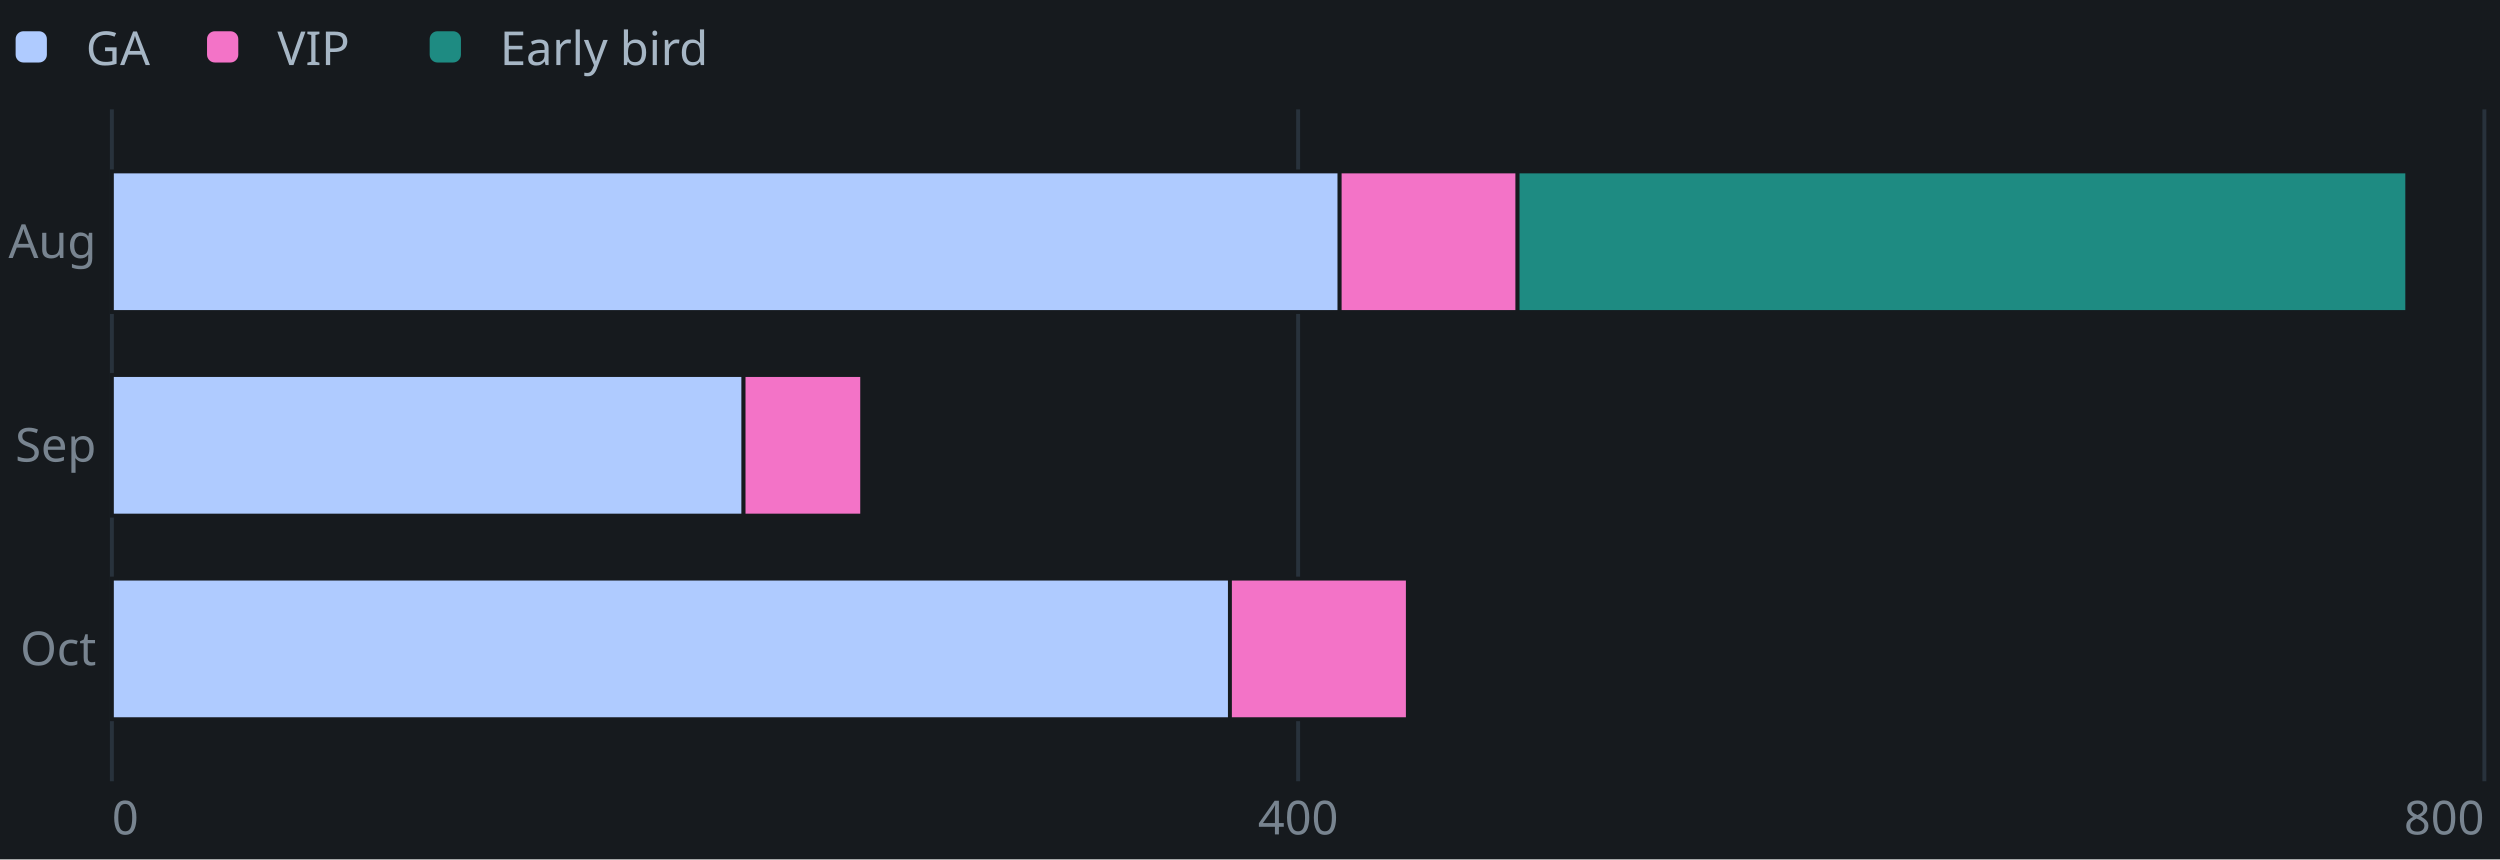
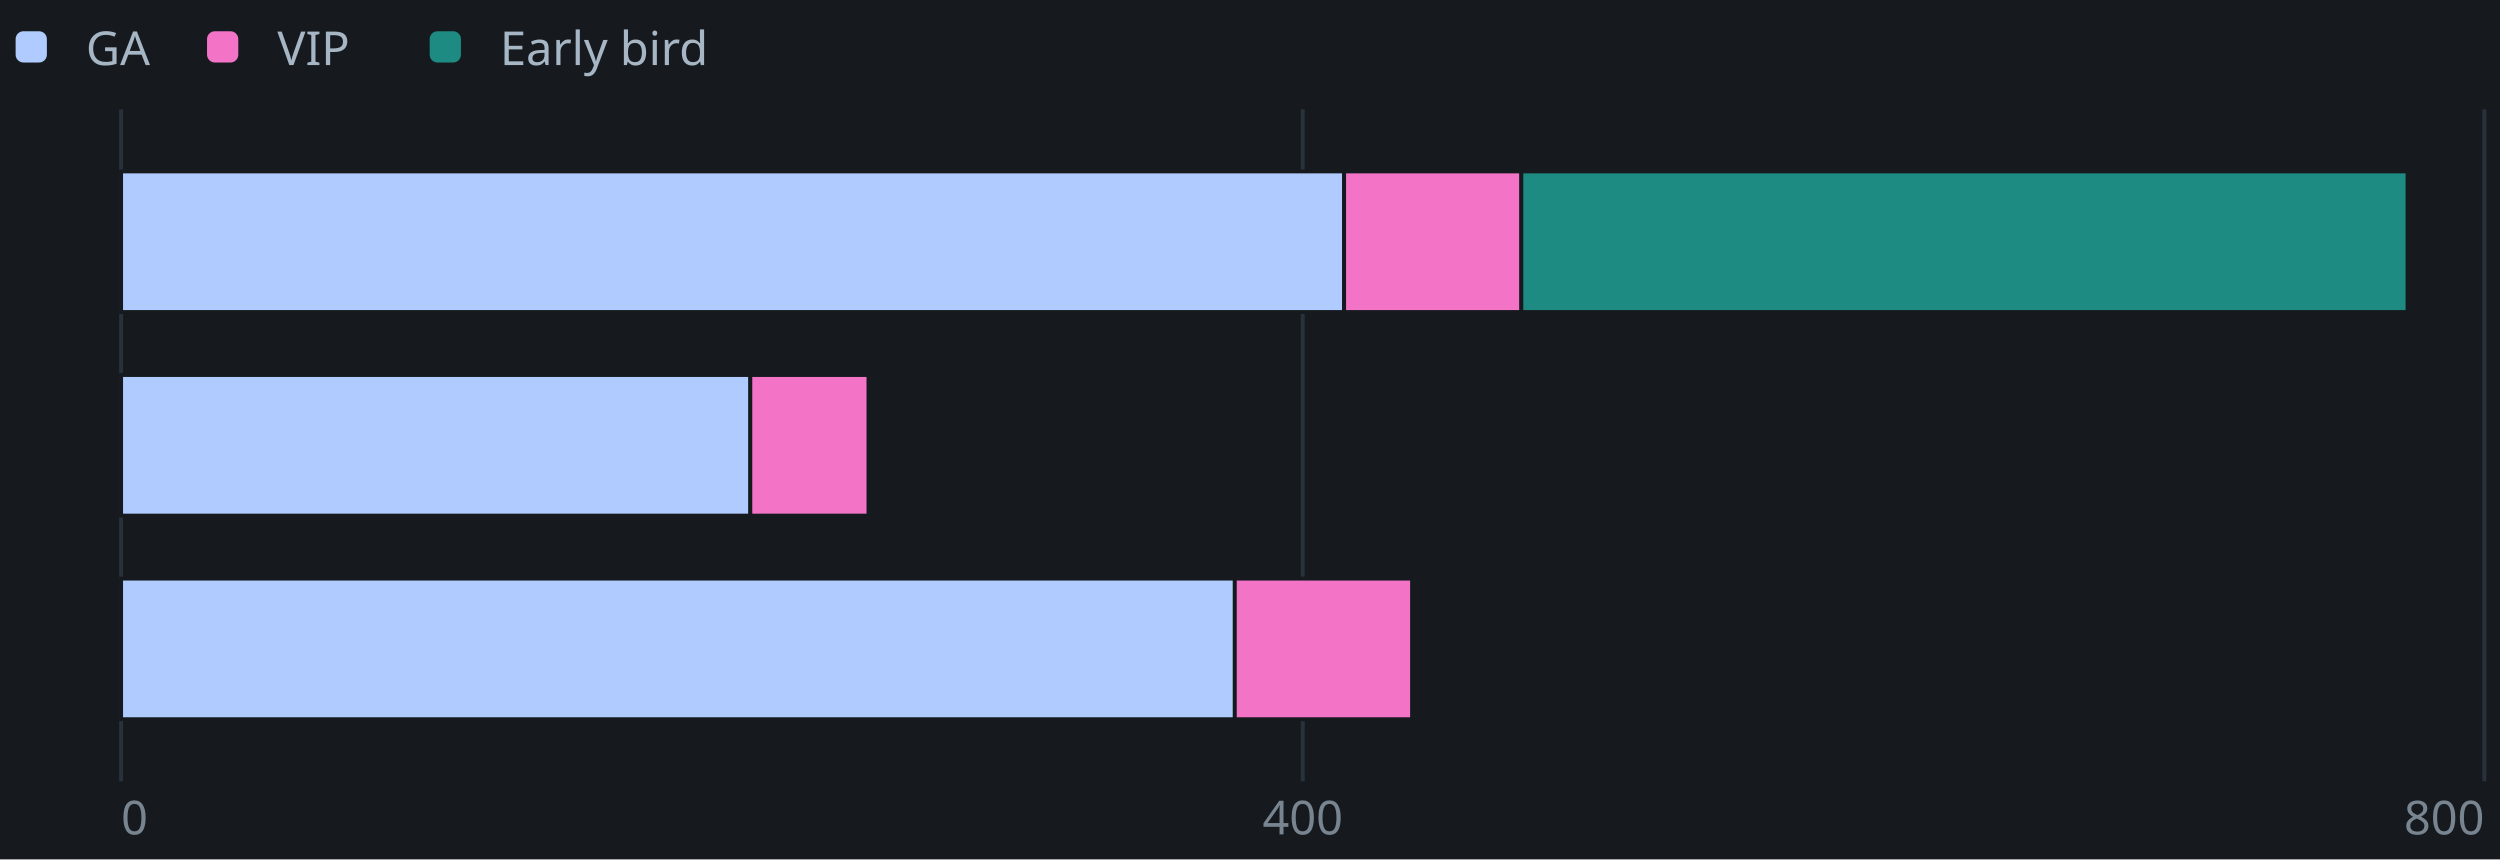
<svg xmlns="http://www.w3.org/2000/svg" class="ts-chart" width="640" height="220" viewBox="0 -24 640 220" role="img" aria-roledescription="chart" aria-label="GA is carrying the show" style="font-family:Intermission,system-ui,sans-serif;font-size:12px;font-variant-numeric:tabular-nums;color:#a6b6c5;background:#161a1e;display:block;overflow:visible">
  <style>[data-ts-key^="label-"]{paint-order:stroke;stroke:#161a1e;stroke-width:3px;stroke-linejoin:round}</style>
  <rect x="0" y="-24" width="640" height="220" fill="#161a1e" />
  <g data-slot="chart-legend" aria-hidden="true">
    <rect x="4" y="-16" width="8" height="8" rx="2" fill="#afcbff" />
    <text x="22" y="-12" dominant-baseline="central" fill="#a6b6c5">GA</text>
    <rect x="53" y="-16" width="8" height="8" rx="2" fill="#f373c7" />
    <text x="71" y="-12" dominant-baseline="central" fill="#a6b6c5">VIP</text>
    <rect x="110" y="-16" width="8" height="8" rx="2" fill="#1e8b82" />
    <text x="128" y="-12" dominant-baseline="central" fill="#a6b6c5">Early bird</text>
  </g>
  <g data-ts-key="grid" class="ts-chart__grid" aria-hidden="true" stroke="#28323c" stroke-opacity="0.11" stroke-width="1">
-     <line data-ts-key="x-grid:number:0" stroke="#28323c" stroke-opacity="1" x1="28.64" y1="4" x2="28.64" y2="176" />
-     <line data-ts-key="x-grid:number:400" stroke="#28323c" stroke-opacity="1" x1="332.32" y1="4" x2="332.32" y2="176" />
+     <line data-ts-key="x-grid:number:0" stroke="#28323c" stroke-opacity="1" x1="31" y1="4" x2="31" y2="176" />
+     <line data-ts-key="x-grid:number:400" stroke="#28323c" stroke-opacity="1" x1="333.5" y1="4" x2="333.5" y2="176" />
    <line data-ts-key="x-grid:number:800" stroke="#28323c" stroke-opacity="1" x1="636" y1="4" x2="636" y2="176" />
  </g>
  <g data-ts-key="marks" class="ts-chart__marks">
    <g data-ts-key="series-1" class="ts-chart__bar ts-chart__bar-x" aria-hidden="true">
-       <rect data-ts-key="series-1:string:2:GA:string:3:Aug" fill="#afcbff" stroke="#161a1e" stroke-width="1" stroke-dasharray="none" x="28.64" y="19.88" width="314.31" height="36" />
-       <rect data-ts-key="series-1:string:2:GA:string:3:Sep" fill="#afcbff" stroke="#161a1e" stroke-width="1" stroke-dasharray="none" x="28.64" y="72" width="161.71" height="36" />
-       <rect data-ts-key="series-1:string:2:GA:string:3:Oct" fill="#afcbff" stroke="#161a1e" stroke-width="1" stroke-dasharray="none" x="28.64" y="124.12" width="286.22" height="36" />
+       <rect data-ts-key="series-1:string:2:GA:string:3:Aug" fill="#afcbff" stroke="#161a1e" stroke-width="1" stroke-dasharray="none" x="31" y="19.88" width="313.09" height="36" />
+       <rect data-ts-key="series-1:string:2:GA:string:3:Sep" fill="#afcbff" stroke="#161a1e" stroke-width="1" stroke-dasharray="none" x="31" y="72" width="161.08" height="36" />
+       <rect data-ts-key="series-1:string:2:GA:string:3:Oct" fill="#afcbff" stroke="#161a1e" stroke-width="1" stroke-dasharray="none" x="31" y="124.12" width="285.11" height="36" />
    </g>
    <g data-ts-key="series-2" class="ts-chart__bar ts-chart__bar-x" aria-hidden="true">
-       <rect data-ts-key="series-2:string:3:VIP:string:3:Aug" fill="#f373c7" stroke="#161a1e" stroke-width="1" stroke-dasharray="none" x="342.95" y="19.88" width="45.55" height="36" />
-       <rect data-ts-key="series-2:string:3:VIP:string:3:Sep" fill="#f373c7" stroke="#161a1e" stroke-width="1" stroke-dasharray="none" x="190.35" y="72" width="30.37" height="36" />
-       <rect data-ts-key="series-2:string:3:VIP:string:3:Oct" fill="#f373c7" stroke="#161a1e" stroke-width="1" stroke-dasharray="none" x="314.86" y="124.12" width="45.55" height="36" />
+       <rect data-ts-key="series-2:string:3:VIP:string:3:Aug" fill="#f373c7" stroke="#161a1e" stroke-width="1" stroke-dasharray="none" x="344.09" y="19.88" width="45.38" height="36" />
+       <rect data-ts-key="series-2:string:3:VIP:string:3:Sep" fill="#f373c7" stroke="#161a1e" stroke-width="1" stroke-dasharray="none" x="192.08" y="72" width="30.25" height="36" />
+       <rect data-ts-key="series-2:string:3:VIP:string:3:Oct" fill="#f373c7" stroke="#161a1e" stroke-width="1" stroke-dasharray="none" x="316.11" y="124.12" width="45.38" height="36" />
    </g>
    <g data-ts-key="series-3" class="ts-chart__bar ts-chart__bar-x" aria-hidden="true">
-       <rect data-ts-key="series-3:string:10:Early bird:string:3:Aug" fill="#1e8b82" stroke="#161a1e" stroke-width="1" stroke-dasharray="none" x="388.5" y="19.88" width="227.76" height="36" />
+       <rect data-ts-key="series-3:string:10:Early bird:string:3:Aug" fill="#1e8b82" stroke="#161a1e" stroke-width="1" stroke-dasharray="none" x="389.46" y="19.88" width="226.87" height="36" />
+     </g>
+     <g data-ts-key="label-category" class="ts-chart__text" aria-hidden="true">
+       <text data-ts-key="label-category:object:null:string:15:[&quot;Aug&quot;,0,&quot;Aug&quot;]" fill="#a6b6c5" x="23" y="37.88" text-anchor="end" dominant-baseline="middle" font-size="12" font-family="inherit" />
+       <text data-ts-key="label-category:object:null:string:15:[&quot;Sep&quot;,0,&quot;Sep&quot;]" fill="#a6b6c5" x="23" y="90" text-anchor="end" dominant-baseline="middle" font-size="12" font-family="inherit" />
+       <text data-ts-key="label-category:object:null:string:15:[&quot;Oct&quot;,0,&quot;Oct&quot;]" fill="#a6b6c5" x="23" y="142.12" text-anchor="end" dominant-baseline="middle" font-size="12" font-family="inherit" />
    </g>
  </g>
  <g data-ts-key="axes" class="ts-chart__axes" aria-hidden="true">
-     <text data-ts-key="x-tick-label:number:0" fill="#a6b6c5" fill-opacity="0.68" x="28.64" y="189.6" text-anchor="start" font-size="12" font-family="inherit">0</text>
-     <text data-ts-key="x-tick-label:number:400" fill="#a6b6c5" fill-opacity="0.68" x="332.32" y="189.6" text-anchor="middle" font-size="12" font-family="inherit">400</text>
+     <text data-ts-key="x-tick-label:number:0" fill="#a6b6c5" fill-opacity="0.68" x="31" y="189.6" text-anchor="start" font-size="12" font-family="inherit">0</text>
+     <text data-ts-key="x-tick-label:number:400" fill="#a6b6c5" fill-opacity="0.68" x="333.5" y="189.6" text-anchor="middle" font-size="12" font-family="inherit">400</text>
    <text data-ts-key="x-tick-label:number:800" fill="#a6b6c5" fill-opacity="0.68" x="636" y="189.6" text-anchor="end" font-size="12" font-family="inherit">800</text>
-     <text data-ts-key="y-tick-label:string:3:Aug" fill="#a6b6c5" fill-opacity="0.68" x="24.64" y="37.88" text-anchor="end" dominant-baseline="middle" font-size="12" font-family="inherit">Aug</text>
-     <text data-ts-key="y-tick-label:string:3:Sep" fill="#a6b6c5" fill-opacity="0.68" x="24.64" y="90" text-anchor="end" dominant-baseline="middle" font-size="12" font-family="inherit">Sep</text>
-     <text data-ts-key="y-tick-label:string:3:Oct" fill="#a6b6c5" fill-opacity="0.68" x="24.64" y="142.12" text-anchor="end" dominant-baseline="middle" font-size="12" font-family="inherit">Oct</text>
  </g>
</svg>
